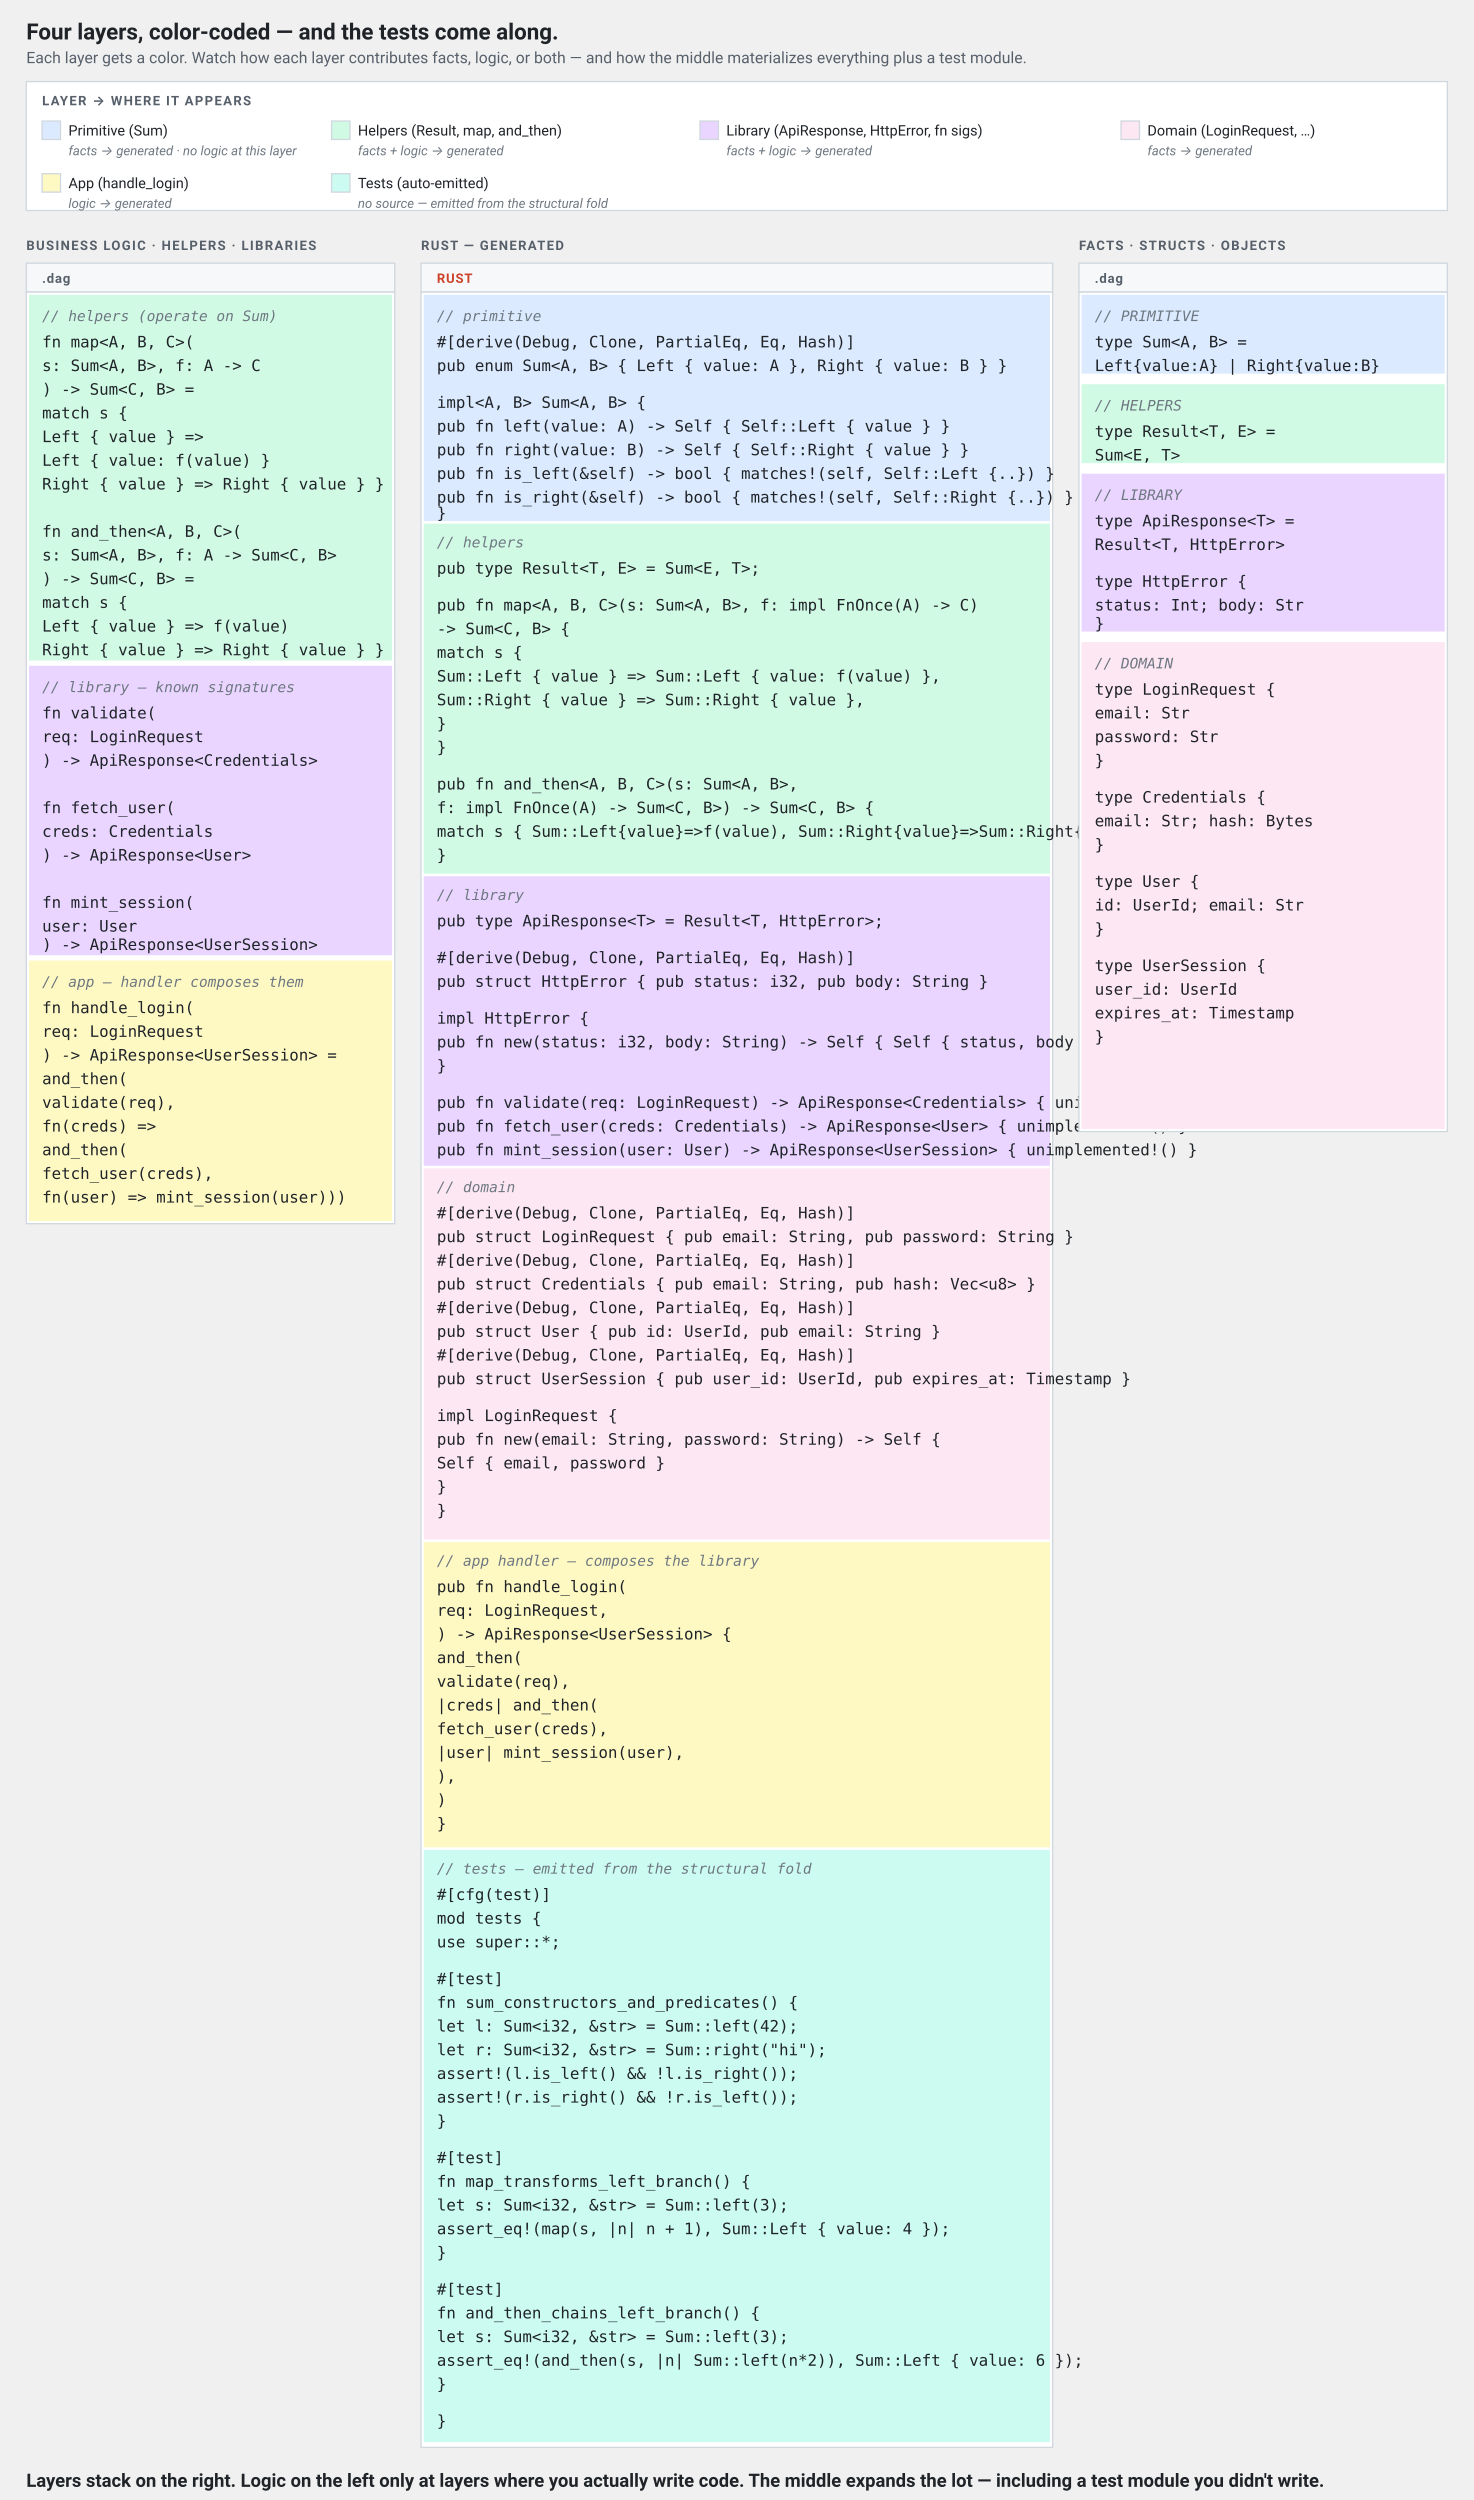
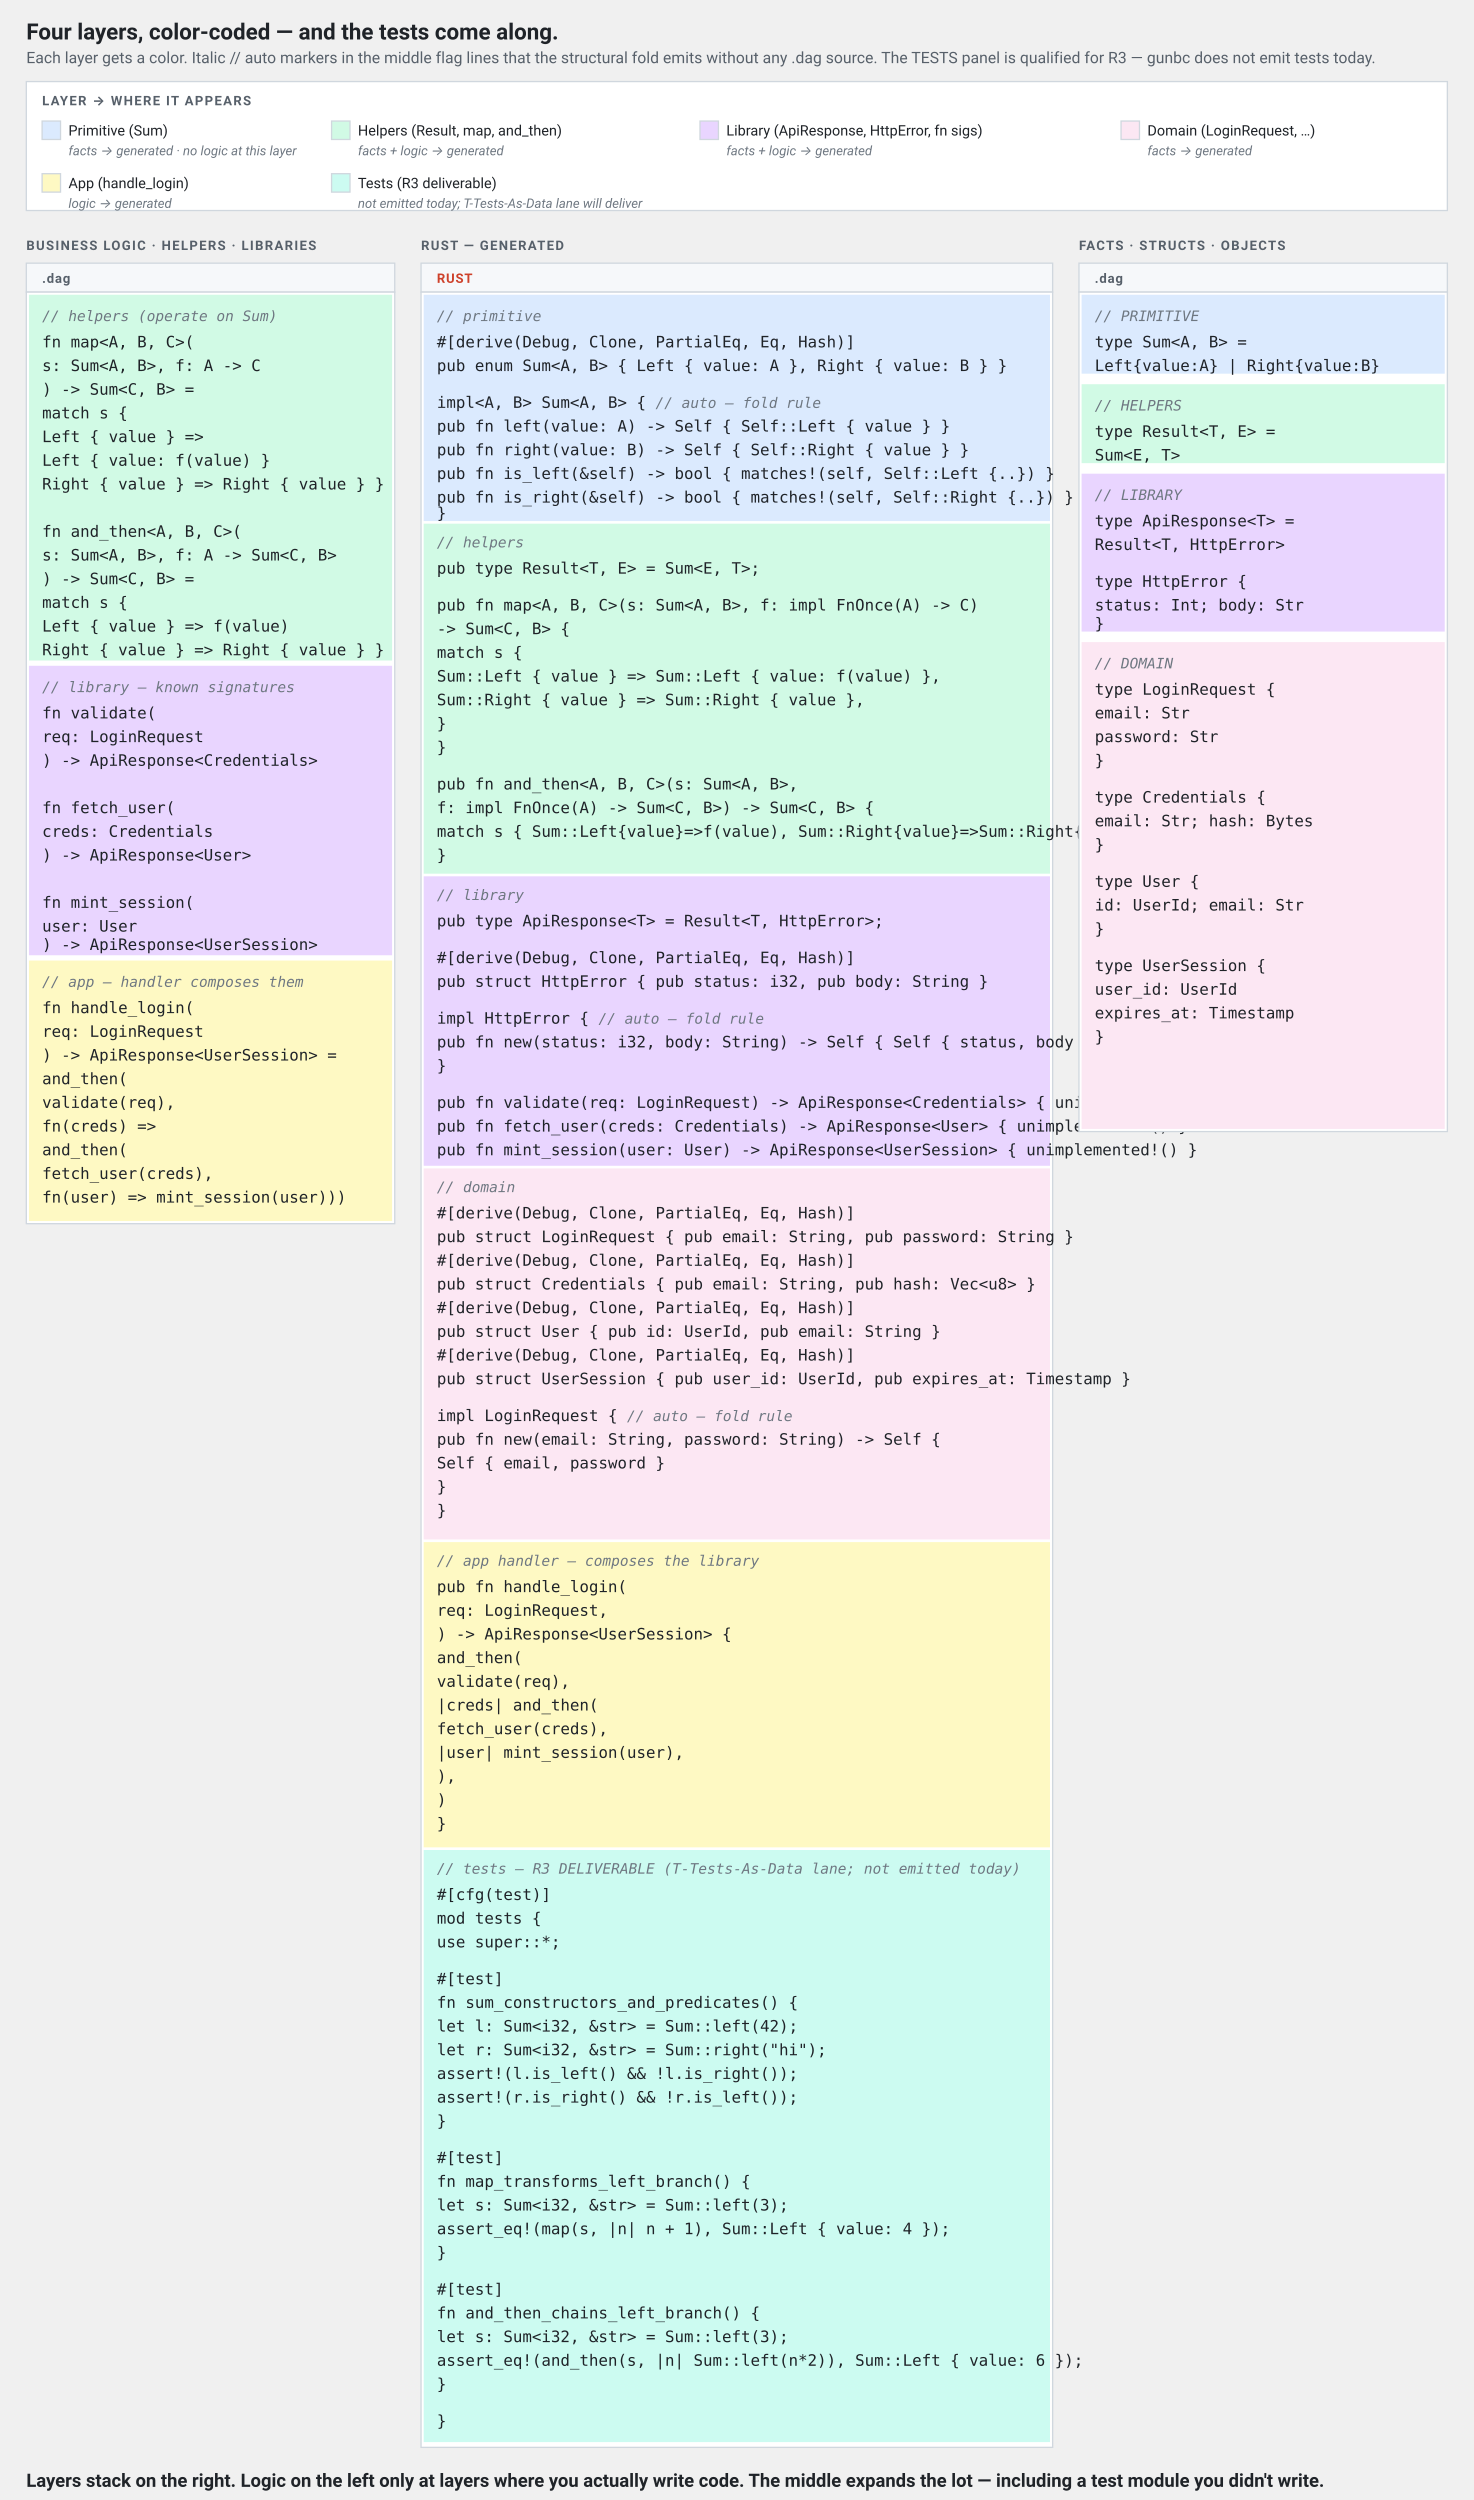
<svg xmlns="http://www.w3.org/2000/svg" viewBox="0 0 1120 1900" font-family="-apple-system, BlinkMacSystemFont, 'Segoe UI', Roboto, sans-serif">
  <defs>
    <style>
      .title { font-size: 17px; font-weight: 600; fill: #1f2328; }
      .sub { font-size: 12px; fill: #57606a; }
      .col-label { font-size: 10px; font-weight: 700; fill: #57606a; letter-spacing: 0.10em; }
      .badge { font-size: 10px; font-weight: 700; letter-spacing: 0.06em; }
      .badge-rust { fill: #ce422b; }
      .badge-dag  { fill: #57606a; }
      .code   { font-family: ui-monospace, 'SF Mono', Menlo, Consolas, monospace; font-size: 12px; fill: #1f2328; }
      .layer  { font-family: ui-monospace, 'SF Mono', Menlo, Consolas, monospace; font-size: 11px; font-style: italic; fill: #6e7781; }
      .card { fill: #ffffff; stroke: #d0d7de; stroke-width: 1; }
      .card-header { fill: #f6f8fa; stroke: #d0d7de; stroke-width: 1; }
      .punchline { font-size: 14px; font-weight: 600; fill: #1f2328; }

      /* Layer tints — same color appears wherever that layer has content */
      .tint-primitive { fill: #dbeafe; }   /* blue   */
      .tint-helpers   { fill: #d1fae5; }   /* green  */
      .tint-library   { fill: #e9d5ff; }   /* purple */
      .tint-domain    { fill: #fce7f3; }   /* pink   */
      .tint-app       { fill: #fef9c3; }   /* yellow */
      .tint-tests     { fill: #ccfbf1; }   /* teal   */

      /* Legend block */
      .legend-swatch { stroke: #d0d7de; stroke-width: 1; }
      .legend-text   { font-size: 11px; fill: #1f2328; }
      .legend-meta   { font-size: 10px; fill: #6e7781; font-style: italic; }
      .legend-frame  { fill: #ffffff; stroke: #d0d7de; stroke-width: 1; }
    </style>
  </defs>
  <text x="20" y="30" class="title">Four layers, color-coded — and the tests come along.</text>
-   <text x="20" y="48" class="sub">Each layer gets a color. Watch how each layer contributes facts, logic, or both — and how the middle materializes everything plus a test module.</text>
+   <text x="20" y="48" class="sub">Each layer gets a color. Italic // auto markers in the middle flag lines that the structural fold emits without any .dag source. The TESTS panel is qualified for R3 — gunbc does not emit tests today.</text>
  <rect x="20" y="62" width="1080" height="98" class="legend-frame" />
  <text x="32" y="80" class="col-label">LAYER → WHERE IT APPEARS</text>
  <rect x="32" y="92" width="14" height="14" class="legend-swatch tint-primitive" />
  <text x="52" y="103" class="legend-text">Primitive (Sum)</text>
  <text x="52" y="118" class="legend-meta">facts → generated  ·  no logic at this layer</text>
  <rect x="252" y="92" width="14" height="14" class="legend-swatch tint-helpers" />
  <text x="272" y="103" class="legend-text">Helpers (Result, map, and_then)</text>
  <text x="272" y="118" class="legend-meta">facts + logic → generated</text>
  <rect x="532" y="92" width="14" height="14" class="legend-swatch tint-library" />
  <text x="552" y="103" class="legend-text">Library (ApiResponse, HttpError, fn sigs)</text>
  <text x="552" y="118" class="legend-meta">facts + logic → generated</text>
  <rect x="852" y="92" width="14" height="14" class="legend-swatch tint-domain" />
  <text x="872" y="103" class="legend-text">Domain (LoginRequest, …)</text>
  <text x="872" y="118" class="legend-meta">facts → generated</text>
  <rect x="32" y="132" width="14" height="14" class="legend-swatch tint-app" />
  <text x="52" y="143" class="legend-text">App (handle_login)</text>
  <text x="52" y="158" class="legend-meta">logic → generated</text>
  <rect x="252" y="132" width="14" height="14" class="legend-swatch tint-tests" />
-   <text x="272" y="143" class="legend-text">Tests (auto-emitted)</text>
-   <text x="272" y="158" class="legend-meta">no source — emitted from the structural fold</text>
+   <text x="272" y="143" class="legend-text">Tests (R3 deliverable)</text>
+   <text x="272" y="158" class="legend-meta">not emitted today; T-Tests-As-Data lane will deliver</text>
  <text x="20" y="190" class="col-label">BUSINESS LOGIC · HELPERS · LIBRARIES</text>
  <text x="320" y="190" class="col-label">RUST — GENERATED</text>
  <text x="820" y="190" class="col-label">FACTS · STRUCTS · OBJECTS</text>
  <rect x="20" y="200" width="280" height="22" class="card-header" />
  <text x="32" y="215" class="badge badge-dag">.dag</text>
  <rect x="20" y="222" width="280" height="708" class="card" />
  <rect x="22" y="224" width="276" height="278" class="tint-helpers" />
  <rect x="22" y="506" width="276" height="220" class="tint-library" />
  <rect x="22" y="730" width="276" height="198" class="tint-app" />
  <text x="32" y="244" class="layer">// helpers (operate on Sum)</text>
  <text x="32" y="264" class="code">fn map&lt;A, B, C&gt;(</text>
  <text x="32" y="282" class="code">    s: Sum&lt;A, B&gt;, f: A -&gt; C</text>
  <text x="32" y="300" class="code">) -&gt; Sum&lt;C, B&gt; =</text>
  <text x="32" y="318" class="code">  match s {</text>
  <text x="32" y="336" class="code">    Left  { value } =&gt;</text>
  <text x="32" y="354" class="code">      Left { value: f(value) }</text>
  <text x="32" y="372" class="code">    Right { value } =&gt; Right { value } }</text>
  <text x="32" y="408" class="code">fn and_then&lt;A, B, C&gt;(</text>
  <text x="32" y="426" class="code">    s: Sum&lt;A, B&gt;, f: A -&gt; Sum&lt;C, B&gt;</text>
  <text x="32" y="444" class="code">) -&gt; Sum&lt;C, B&gt; =</text>
  <text x="32" y="462" class="code">  match s {</text>
  <text x="32" y="480" class="code">    Left  { value } =&gt; f(value)</text>
  <text x="32" y="498" class="code">    Right { value } =&gt; Right { value } }</text>
  <text x="32" y="526" class="layer">// library — known signatures</text>
  <text x="32" y="546" class="code">fn validate(</text>
  <text x="32" y="564" class="code">    req: LoginRequest</text>
  <text x="32" y="582" class="code">) -&gt; ApiResponse&lt;Credentials&gt;</text>
  <text x="32" y="618" class="code">fn fetch_user(</text>
  <text x="32" y="636" class="code">    creds: Credentials</text>
  <text x="32" y="654" class="code">) -&gt; ApiResponse&lt;User&gt;</text>
  <text x="32" y="690" class="code">fn mint_session(</text>
  <text x="32" y="708" class="code">    user: User</text>
  <text x="32" y="722" class="code">) -&gt; ApiResponse&lt;UserSession&gt;</text>
  <text x="32" y="750" class="layer">// app — handler composes them</text>
  <text x="32" y="770" class="code">fn handle_login(</text>
  <text x="32" y="788" class="code">    req: LoginRequest</text>
  <text x="32" y="806" class="code">) -&gt; ApiResponse&lt;UserSession&gt; =</text>
  <text x="32" y="824" class="code">  and_then(</text>
  <text x="32" y="842" class="code">    validate(req),</text>
  <text x="32" y="860" class="code">    fn(creds) =&gt;</text>
  <text x="32" y="878" class="code">      and_then(</text>
  <text x="32" y="896" class="code">        fetch_user(creds),</text>
  <text x="32" y="914" class="code">        fn(user) =&gt; mint_session(user)))</text>
  <rect x="320" y="200" width="480" height="22" class="card-header" />
  <text x="332" y="215" class="badge badge-rust">RUST</text>
  <rect x="320" y="222" width="480" height="1638" class="card" />
  <rect x="322" y="224" width="476" height="172" class="tint-primitive" />
  <rect x="322" y="398" width="476" height="266" class="tint-helpers" />
  <rect x="322" y="666" width="476" height="220" class="tint-library" />
  <rect x="322" y="888" width="476" height="282" class="tint-domain" />
  <rect x="322" y="1172" width="476" height="232" class="tint-app" />
  <rect x="322" y="1406" width="476" height="450" class="tint-tests" />
  <text x="332" y="244" class="layer">// primitive</text>
  <text x="332" y="264" class="code">#[derive(Debug, Clone, PartialEq, Eq, Hash)]</text>
  <text x="332" y="282" class="code">pub enum Sum&lt;A, B&gt; { Left { value: A }, Right { value: B } }</text>
-   <text x="332" y="310" class="code">impl&lt;A, B&gt; Sum&lt;A, B&gt; {</text>
+   <text x="332" y="310" class="code">impl&lt;A, B&gt; Sum&lt;A, B&gt; {                            <tspan class="layer">// auto — fold rule</tspan>
+   </text>
  <text x="332" y="328" class="code">    pub fn left(value: A)  -&gt; Self { Self::Left  { value } }</text>
  <text x="332" y="346" class="code">    pub fn right(value: B) -&gt; Self { Self::Right { value } }</text>
  <text x="332" y="364" class="code">    pub fn is_left(&amp;self)  -&gt; bool { matches!(self, Self::Left  {..}) }</text>
  <text x="332" y="382" class="code">    pub fn is_right(&amp;self) -&gt; bool { matches!(self, Self::Right {..}) }</text>
  <text x="332" y="394" class="code">}</text>
  <text x="332" y="416" class="layer">// helpers</text>
  <text x="332" y="436" class="code">pub type Result&lt;T, E&gt; = Sum&lt;E, T&gt;;</text>
  <text x="332" y="464" class="code">pub fn map&lt;A, B, C&gt;(s: Sum&lt;A, B&gt;, f: impl FnOnce(A) -&gt; C)</text>
  <text x="332" y="482" class="code">    -&gt; Sum&lt;C, B&gt; {</text>
  <text x="332" y="500" class="code">    match s {</text>
  <text x="332" y="518" class="code">        Sum::Left  { value } =&gt; Sum::Left  { value: f(value) },</text>
  <text x="332" y="536" class="code">        Sum::Right { value } =&gt; Sum::Right { value },</text>
  <text x="332" y="554" class="code">    }</text>
  <text x="332" y="572" class="code">}</text>
  <text x="332" y="600" class="code">pub fn and_then&lt;A, B, C&gt;(s: Sum&lt;A, B&gt;,</text>
  <text x="332" y="618" class="code">    f: impl FnOnce(A) -&gt; Sum&lt;C, B&gt;) -&gt; Sum&lt;C, B&gt; {</text>
  <text x="332" y="636" class="code">    match s { Sum::Left{value}=&gt;f(value), Sum::Right{value}=&gt;Sum::Right{value} }</text>
  <text x="332" y="654" class="code">}</text>
  <text x="332" y="684" class="layer">// library</text>
  <text x="332" y="704" class="code">pub type ApiResponse&lt;T&gt; = Result&lt;T, HttpError&gt;;</text>
  <text x="332" y="732" class="code">#[derive(Debug, Clone, PartialEq, Eq, Hash)]</text>
  <text x="332" y="750" class="code">pub struct HttpError { pub status: i32, pub body: String }</text>
-   <text x="332" y="778" class="code">impl HttpError {</text>
+   <text x="332" y="778" class="code">impl HttpError {                                    <tspan class="layer">// auto — fold rule</tspan>
+   </text>
  <text x="332" y="796" class="code">    pub fn new(status: i32, body: String) -&gt; Self { Self { status, body } }</text>
  <text x="332" y="814" class="code">}</text>
  <text x="332" y="842" class="code">pub fn validate(req: LoginRequest)     -&gt; ApiResponse&lt;Credentials&gt; { unimplemented!() }</text>
  <text x="332" y="860" class="code">pub fn fetch_user(creds: Credentials)  -&gt; ApiResponse&lt;User&gt;        { unimplemented!() }</text>
  <text x="332" y="878" class="code">pub fn mint_session(user: User)        -&gt; ApiResponse&lt;UserSession&gt; { unimplemented!() }</text>
  <text x="332" y="906" class="layer">// domain</text>
  <text x="332" y="926" class="code">#[derive(Debug, Clone, PartialEq, Eq, Hash)]</text>
  <text x="332" y="944" class="code">pub struct LoginRequest { pub email: String, pub password: String }</text>
  <text x="332" y="962" class="code">#[derive(Debug, Clone, PartialEq, Eq, Hash)]</text>
  <text x="332" y="980" class="code">pub struct Credentials  { pub email: String, pub hash: Vec&lt;u8&gt; }</text>
  <text x="332" y="998" class="code">#[derive(Debug, Clone, PartialEq, Eq, Hash)]</text>
  <text x="332" y="1016" class="code">pub struct User { pub id: UserId, pub email: String }</text>
  <text x="332" y="1034" class="code">#[derive(Debug, Clone, PartialEq, Eq, Hash)]</text>
  <text x="332" y="1052" class="code">pub struct UserSession { pub user_id: UserId, pub expires_at: Timestamp }</text>
-   <text x="332" y="1080" class="code">impl LoginRequest {</text>
+   <text x="332" y="1080" class="code">impl LoginRequest {                                 <tspan class="layer">// auto — fold rule</tspan>
+   </text>
  <text x="332" y="1098" class="code">    pub fn new(email: String, password: String) -&gt; Self {</text>
  <text x="332" y="1116" class="code">        Self { email, password }</text>
  <text x="332" y="1134" class="code">    }</text>
  <text x="332" y="1152" class="code">}</text>
  <text x="332" y="1190" class="layer">// app handler — composes the library</text>
  <text x="332" y="1210" class="code">pub fn handle_login(</text>
  <text x="332" y="1228" class="code">    req: LoginRequest,</text>
  <text x="332" y="1246" class="code">) -&gt; ApiResponse&lt;UserSession&gt; {</text>
  <text x="332" y="1264" class="code">    and_then(</text>
  <text x="332" y="1282" class="code">        validate(req),</text>
  <text x="332" y="1300" class="code">        |creds| and_then(</text>
  <text x="332" y="1318" class="code">            fetch_user(creds),</text>
  <text x="332" y="1336" class="code">            |user| mint_session(user),</text>
  <text x="332" y="1354" class="code">        ),</text>
  <text x="332" y="1372" class="code">    )</text>
  <text x="332" y="1390" class="code">}</text>
-   <text x="332" y="1424" class="layer">// tests — emitted from the structural fold</text>
+   <text x="332" y="1424" class="layer">// tests — R3 DELIVERABLE (T-Tests-As-Data lane; not emitted today)</text>
  <text x="332" y="1444" class="code">#[cfg(test)]</text>
  <text x="332" y="1462" class="code">mod tests {</text>
  <text x="332" y="1480" class="code">    use super::*;</text>
  <text x="332" y="1508" class="code">    #[test]</text>
  <text x="332" y="1526" class="code">    fn sum_constructors_and_predicates() {</text>
  <text x="332" y="1544" class="code">        let l: Sum&lt;i32, &amp;str&gt; = Sum::left(42);</text>
  <text x="332" y="1562" class="code">        let r: Sum&lt;i32, &amp;str&gt; = Sum::right("hi");</text>
  <text x="332" y="1580" class="code">        assert!(l.is_left()  &amp;&amp; !l.is_right());</text>
  <text x="332" y="1598" class="code">        assert!(r.is_right() &amp;&amp; !r.is_left());</text>
  <text x="332" y="1616" class="code">    }</text>
  <text x="332" y="1644" class="code">    #[test]</text>
  <text x="332" y="1662" class="code">    fn map_transforms_left_branch() {</text>
  <text x="332" y="1680" class="code">        let s: Sum&lt;i32, &amp;str&gt; = Sum::left(3);</text>
  <text x="332" y="1698" class="code">        assert_eq!(map(s, |n| n + 1), Sum::Left { value: 4 });</text>
  <text x="332" y="1716" class="code">    }</text>
  <text x="332" y="1744" class="code">    #[test]</text>
  <text x="332" y="1762" class="code">    fn and_then_chains_left_branch() {</text>
  <text x="332" y="1780" class="code">        let s: Sum&lt;i32, &amp;str&gt; = Sum::left(3);</text>
  <text x="332" y="1798" class="code">        assert_eq!(and_then(s, |n| Sum::left(n*2)), Sum::Left { value: 6 });</text>
  <text x="332" y="1816" class="code">    }</text>
  <text x="332" y="1844" class="code">}</text>
  <rect x="820" y="200" width="280" height="22" class="card-header" />
  <text x="832" y="215" class="badge badge-dag">.dag</text>
  <rect x="820" y="222" width="280" height="638" class="card" />
  <rect x="822" y="224" width="276" height="60" class="tint-primitive" />
  <rect x="822" y="292" width="276" height="60" class="tint-helpers" />
  <rect x="822" y="360" width="276" height="120" class="tint-library" />
  <rect x="822" y="488" width="276" height="370" class="tint-domain" />
  <text x="832" y="244" class="layer">// PRIMITIVE</text>
  <text x="832" y="264" class="code">type Sum&lt;A, B&gt; =</text>
  <text x="832" y="282" class="code">  Left{value:A} | Right{value:B}</text>
  <text x="832" y="312" class="layer">// HELPERS</text>
  <text x="832" y="332" class="code">type Result&lt;T, E&gt; =</text>
  <text x="832" y="350" class="code">  Sum&lt;E, T&gt;</text>
  <text x="832" y="380" class="layer">// LIBRARY</text>
  <text x="832" y="400" class="code">type ApiResponse&lt;T&gt; =</text>
  <text x="832" y="418" class="code">  Result&lt;T, HttpError&gt;</text>
  <text x="832" y="446" class="code">type HttpError {</text>
  <text x="832" y="464" class="code">  status: Int; body: Str</text>
  <text x="832" y="478" class="code">}</text>
  <text x="832" y="508" class="layer">// DOMAIN</text>
  <text x="832" y="528" class="code">type LoginRequest {</text>
  <text x="832" y="546" class="code">  email: Str</text>
  <text x="832" y="564" class="code">  password: Str</text>
  <text x="832" y="582" class="code">}</text>
  <text x="832" y="610" class="code">type Credentials {</text>
  <text x="832" y="628" class="code">  email: Str; hash: Bytes</text>
  <text x="832" y="646" class="code">}</text>
  <text x="832" y="674" class="code">type User {</text>
  <text x="832" y="692" class="code">  id: UserId; email: Str</text>
  <text x="832" y="710" class="code">}</text>
  <text x="832" y="738" class="code">type UserSession {</text>
  <text x="832" y="756" class="code">  user_id: UserId</text>
  <text x="832" y="774" class="code">  expires_at: Timestamp</text>
  <text x="832" y="792" class="code">}</text>
  <text x="20" y="1890" class="punchline">Layers stack on the right. Logic on the left only at layers where you actually write code. The middle expands the lot — including a test module you didn't write.</text>
</svg>
